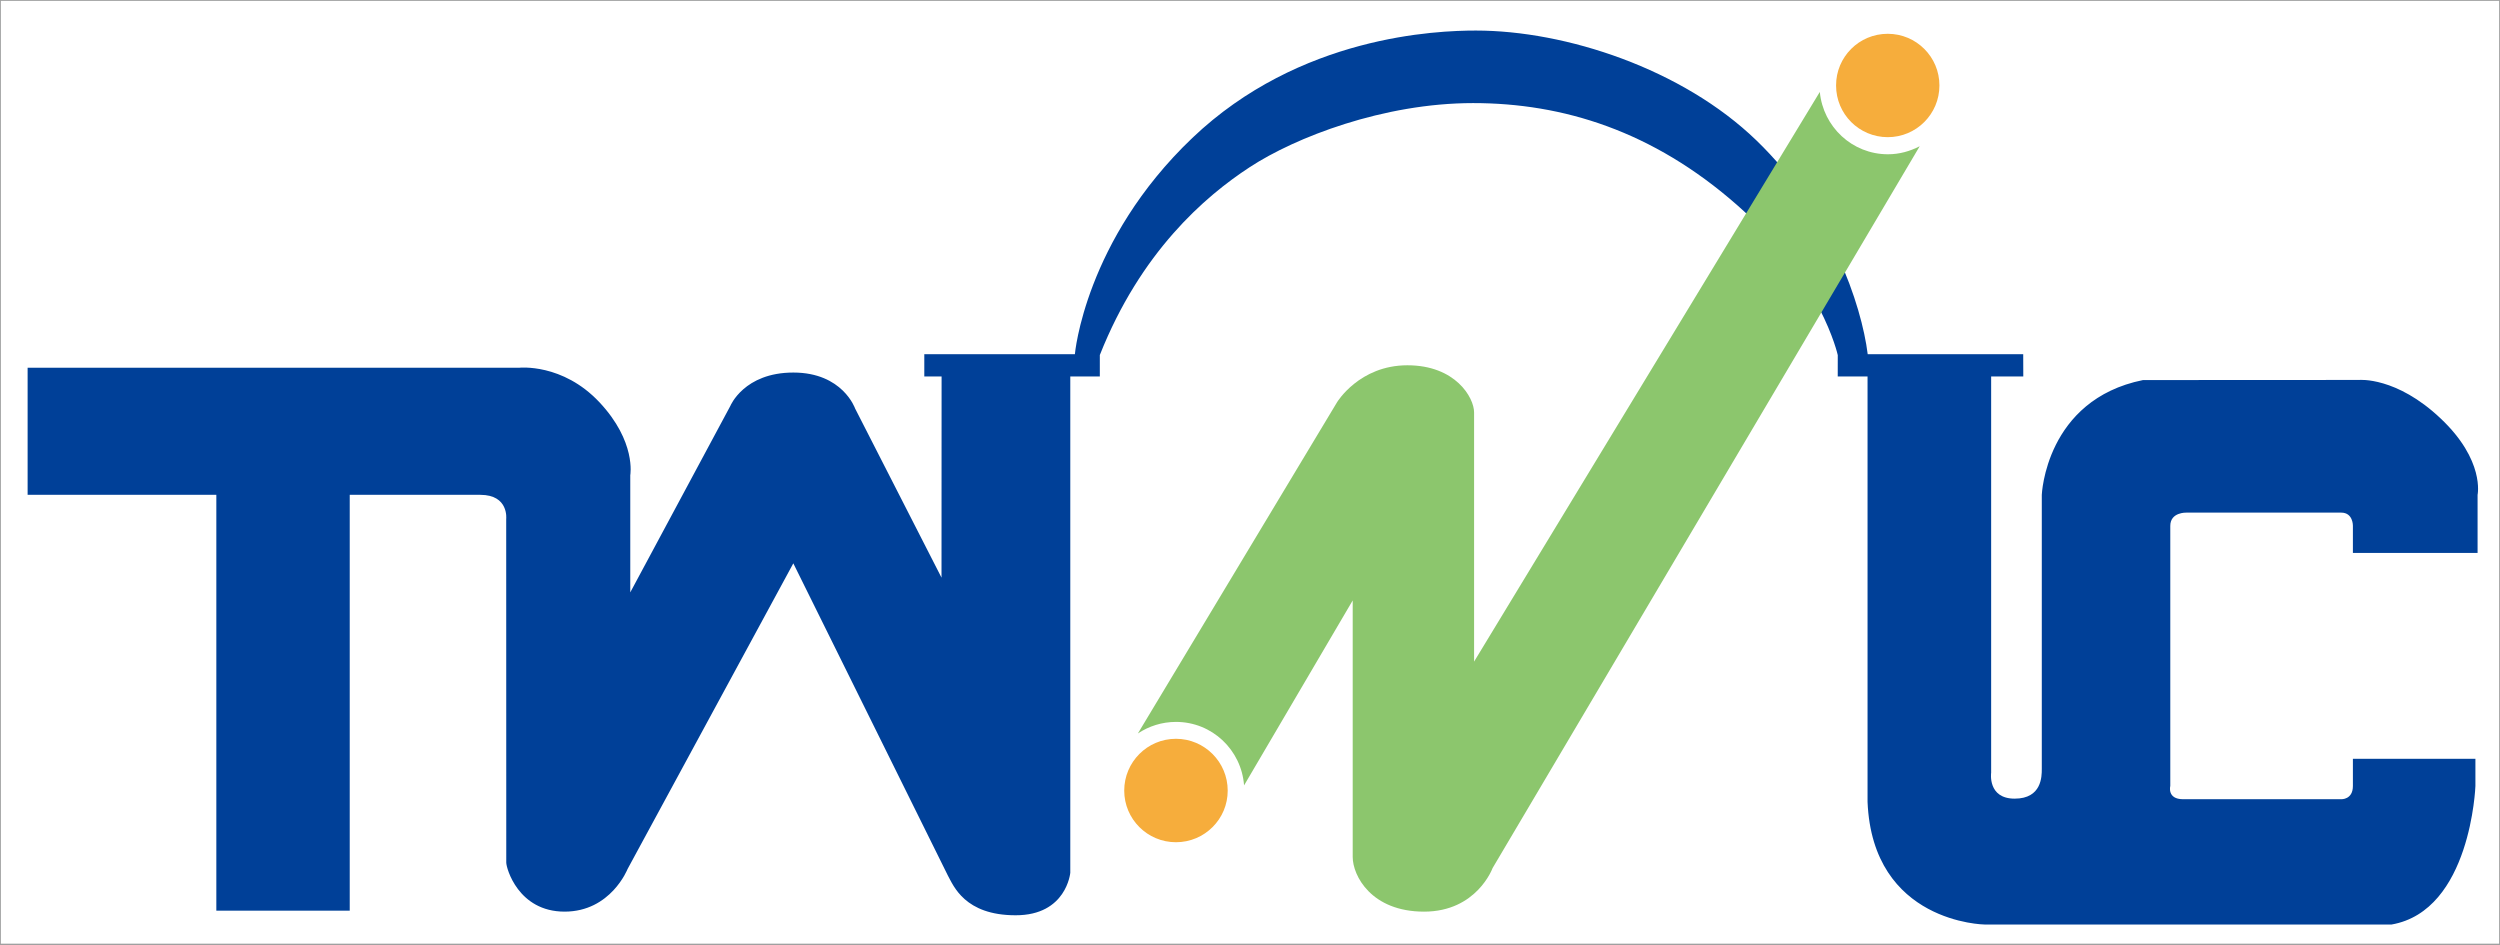
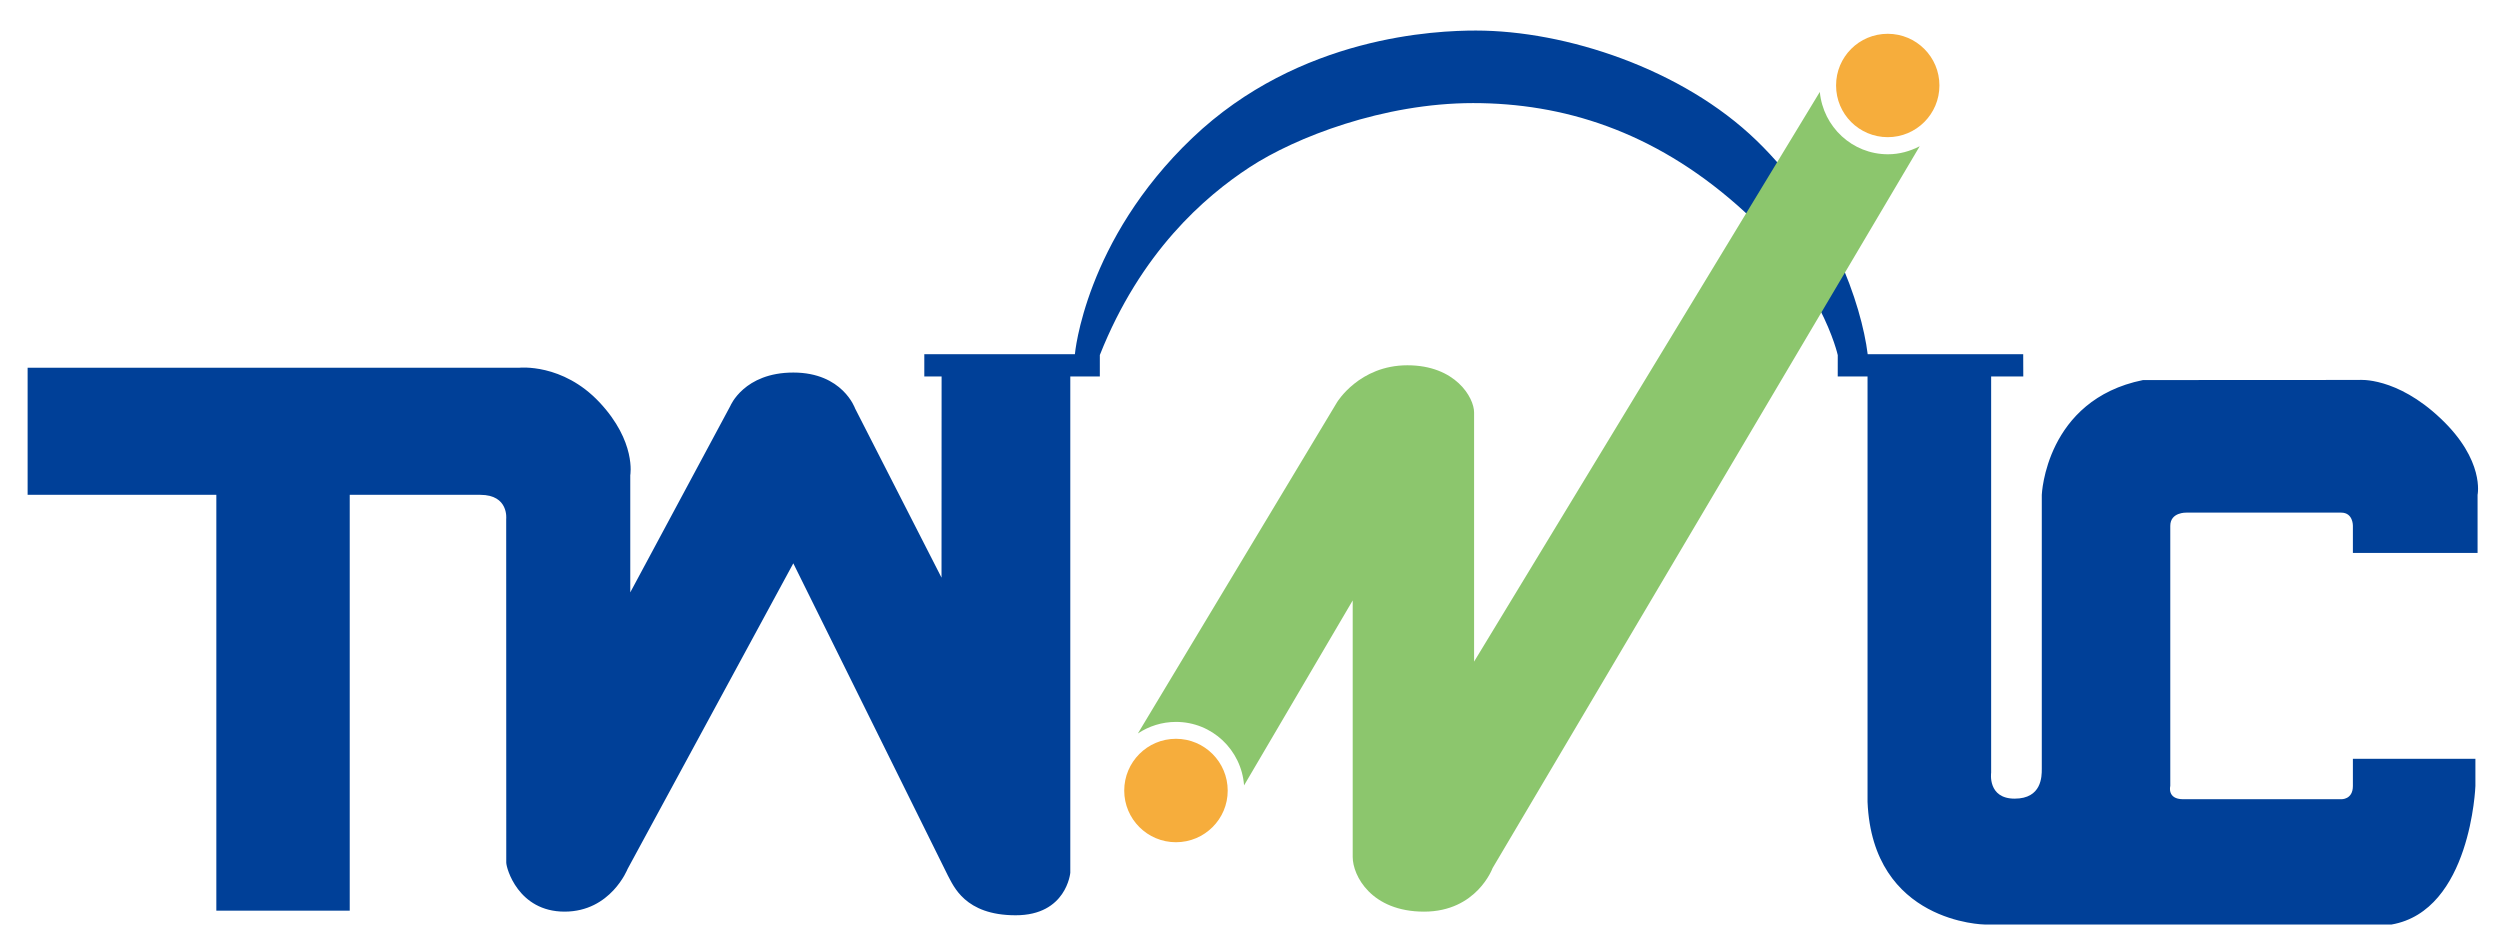
<svg xmlns="http://www.w3.org/2000/svg" version="1.1" id="圖層_1" x="0px" y="0px" width="354.666px" height="134px" viewBox="0 0 354.666 134" enable-background="new 0 0 354.666 134" xml:space="preserve">
  <g id="圖層_1_1_">
    <g>
      <path fill="none" stroke="#000000" stroke-width="0.5" stroke-linecap="round" stroke-linejoin="round" stroke-dasharray="1,3" d="    M-439.675,259.369" />
      <path fill="none" stroke="#000000" stroke-width="0.5" stroke-linecap="round" stroke-linejoin="round" stroke-dasharray="1,3" d="    M495.813-295.607" />
      <path fill="none" stroke="#000000" stroke-width="0.5" stroke-linecap="round" stroke-linejoin="round" stroke-dasharray="1,3" d="    M495.813-82.607" />
      <g>
        <g>
          <path fill="#004098" d="M287.299,110.102L287.299,110.102c0,0.088,0,0.148-0.019,0.198      C287.299,110.232,287.299,110.167,287.299,110.102z" />
-           <path fill="#004098" d="M3.918,52.172h69.719c0,0,6.158-0.694,11.412,4.904c5.246,5.597,4.365,10.343,4.365,10.343v16.62      l14.196-26.449c0,0,1.933-4.738,8.939-4.738c7.006,0,8.76,5.098,8.76,5.098l12.26,23.999l0.011-28.544h-2.453v-3.157h21.363      c0,0,1.399-16.12,16.651-30.667c15.24-14.537,34.726-15.247,40.236-15.247c12.75,0,29.305,5.433,39.813,15.599      c10.521,10.15,14.898,23.292,15.775,30.315h22.061l0.011,3.157h-4.56v56.218c0,0-0.531,3.678,3.336,3.678      c3.849,0,3.849-3.162,3.849-4.207V70.201c0,0,0.524-13.477,14.358-16.283l30.666-0.016c0,0,5.262-0.498,11.551,5.457      c6.318,5.955,5.248,10.842,5.248,10.842v8.24h-17.688v-3.851c0,0,0.041-1.866-1.658-1.866h-21.967c0,0-2.281-0.089-2.281,1.879      v36.905c0,0-0.494,1.875,1.828,1.875h22.412c0,0,1.666,0.089,1.666-1.875v-3.856h17.381v3.856c0,0-0.633,17.683-11.896,19.65      h-57.719c0,0-15.914-0.179-16.621-17.41V53.404h-4.229l0.004-3.023c0,0-2.328-10.784-14.285-21.292      c-11.961-10.515-24.701-14.464-37.449-14.464c-12.746,0-25.223,4.866-31.664,9.074c-6.442,4.203-15.508,12.084-21.291,26.666      v3.039h-4.19v70.413c0,0-0.537,6.045-7.764,6.029c-7.22,0-8.802-4.193-9.599-5.627l-21.93-44.3l-23.514,43.367      c0,0-2.373,6.044-8.937,6.044c-6.578,0-8.281-6.18-8.272-6.962l-0.009-48.75c0,0,0.4-3.418-3.672-3.418H49.615v58.989H30.691      V70.2H3.918V52.172z" />
-           <path fill="#F6AD3C" d="M174.17,112.161c0.008,4.036-3.285,7.323-7.34,7.323c-4.062,0-7.336-3.287-7.34-7.323      c0-4.054,3.278-7.351,7.34-7.351C170.883,104.813,174.17,108.107,174.17,112.161z" />
+           <path fill="#004098" d="M3.918,52.172h69.721c0,0,6.156-0.694,11.41,4.904c5.246,5.597,4.365,10.343,4.365,10.343v16.62      L103.61,57.59c0,0,1.933-4.738,8.938-4.738c7.008,0,8.762,5.098,8.762,5.098l12.26,23.999l0.011-28.544h-2.453v-3.157h21.363      c0,0,1.399-16.12,16.651-30.667C184.38,5.044,203.867,4.334,209.376,4.334c12.75,0,29.307,5.433,39.813,15.599      c10.521,10.15,14.896,23.292,15.773,30.315h22.063l0.011,3.157h-4.56v56.218c0,0-0.531,3.678,3.336,3.678      c3.849,0,3.849-3.162,3.849-4.207V70.201c0,0,0.524-13.477,14.358-16.283l30.666-0.016c0,0,5.262-0.498,11.551,5.457      c6.318,5.955,5.248,10.842,5.248,10.842v8.24h-17.688V74.59c0,0,0.041-1.865-1.658-1.865h-21.967c0,0-2.281-0.09-2.281,1.879      v36.904c0,0-0.494,1.875,1.828,1.875h22.412c0,0,1.666,0.09,1.666-1.875v-3.855h17.381v3.855c0,0-0.633,17.684-11.896,19.65      h-57.719c0,0-15.914-0.18-16.621-17.41V53.404h-4.229l0.004-3.023c0,0-2.326-10.784-14.283-21.292      c-11.961-10.515-24.701-14.464-37.449-14.464c-12.746,0-25.224,4.866-31.664,9.074c-6.442,4.203-15.508,12.084-21.291,26.666      v3.039h-4.19v70.413c0,0-0.537,6.045-7.764,6.029c-7.22,0-8.802-4.193-9.599-5.627l-21.932-44.3L89.03,123.286      c0,0-2.373,6.044-8.938,6.044c-6.577,0-8.28-6.18-8.271-6.962l-0.009-48.75c0,0,0.398-3.418-3.672-3.418H49.615v58.989H30.691      V70.2H3.918V52.172z" />
+           <path fill="#F6AD3C" d="M174.17,112.161c0.01,4.036-3.285,7.323-7.34,7.323c-4.062,0-7.336-3.287-7.34-7.323      c0-4.054,3.278-7.351,7.34-7.351C170.883,104.813,174.17,108.107,174.17,112.161z" />
          <path fill="#F6AD3C" d="M275.139,12.125c0,4.055-3.279,7.335-7.334,7.335c-4.063-0.007-7.328-3.28-7.328-7.335      c-0.008-4.049,3.265-7.331,7.328-7.331C271.859,4.794,275.146,8.076,275.139,12.125z" />
-           <path fill="#8CC66D" d="M267.84,21.886c-5.068,0-9.197-3.88-9.67-8.843l-49.047,80.816V58.509c0-2.098-2.631-6.688-9.461-6.688      c-6.832,0-9.986,5.255-9.986,5.255l-28.25,46.979c1.559-1.037,3.418-1.641,5.41-1.641c5.129,0,9.283,3.982,9.654,9.006      l15.413-26.238v36.396c0,2.642,2.632,7.753,10.121,7.753c7.486,0,9.724-6.179,9.724-6.179l60.594-102.407      C270.973,21.453,269.467,21.886,267.84,21.886z" />
+           <path fill="#8CC66D" d="M267.84,21.886c-5.066,0-9.195-3.88-9.67-8.843l-49.047,80.816V58.509c0-2.098-2.631-6.688-9.461-6.688      c-6.832,0-9.986,5.255-9.986,5.255l-28.25,46.979c1.561-1.037,3.42-1.641,5.41-1.641c5.129,0,9.283,3.982,9.654,9.006      l15.413-26.238v36.396c0,2.642,2.632,7.753,10.121,7.753c7.486,0,9.724-6.179,9.724-6.179l60.594-102.407      C270.973,21.453,269.467,21.886,267.84,21.886z" />
        </g>
      </g>
    </g>
  </g>
-   <g id="黑框">
-     <rect x="0" fill="none" stroke="#9FA0A0" stroke-width="0.25" width="354.666" height="134" />
-   </g>
</svg>
